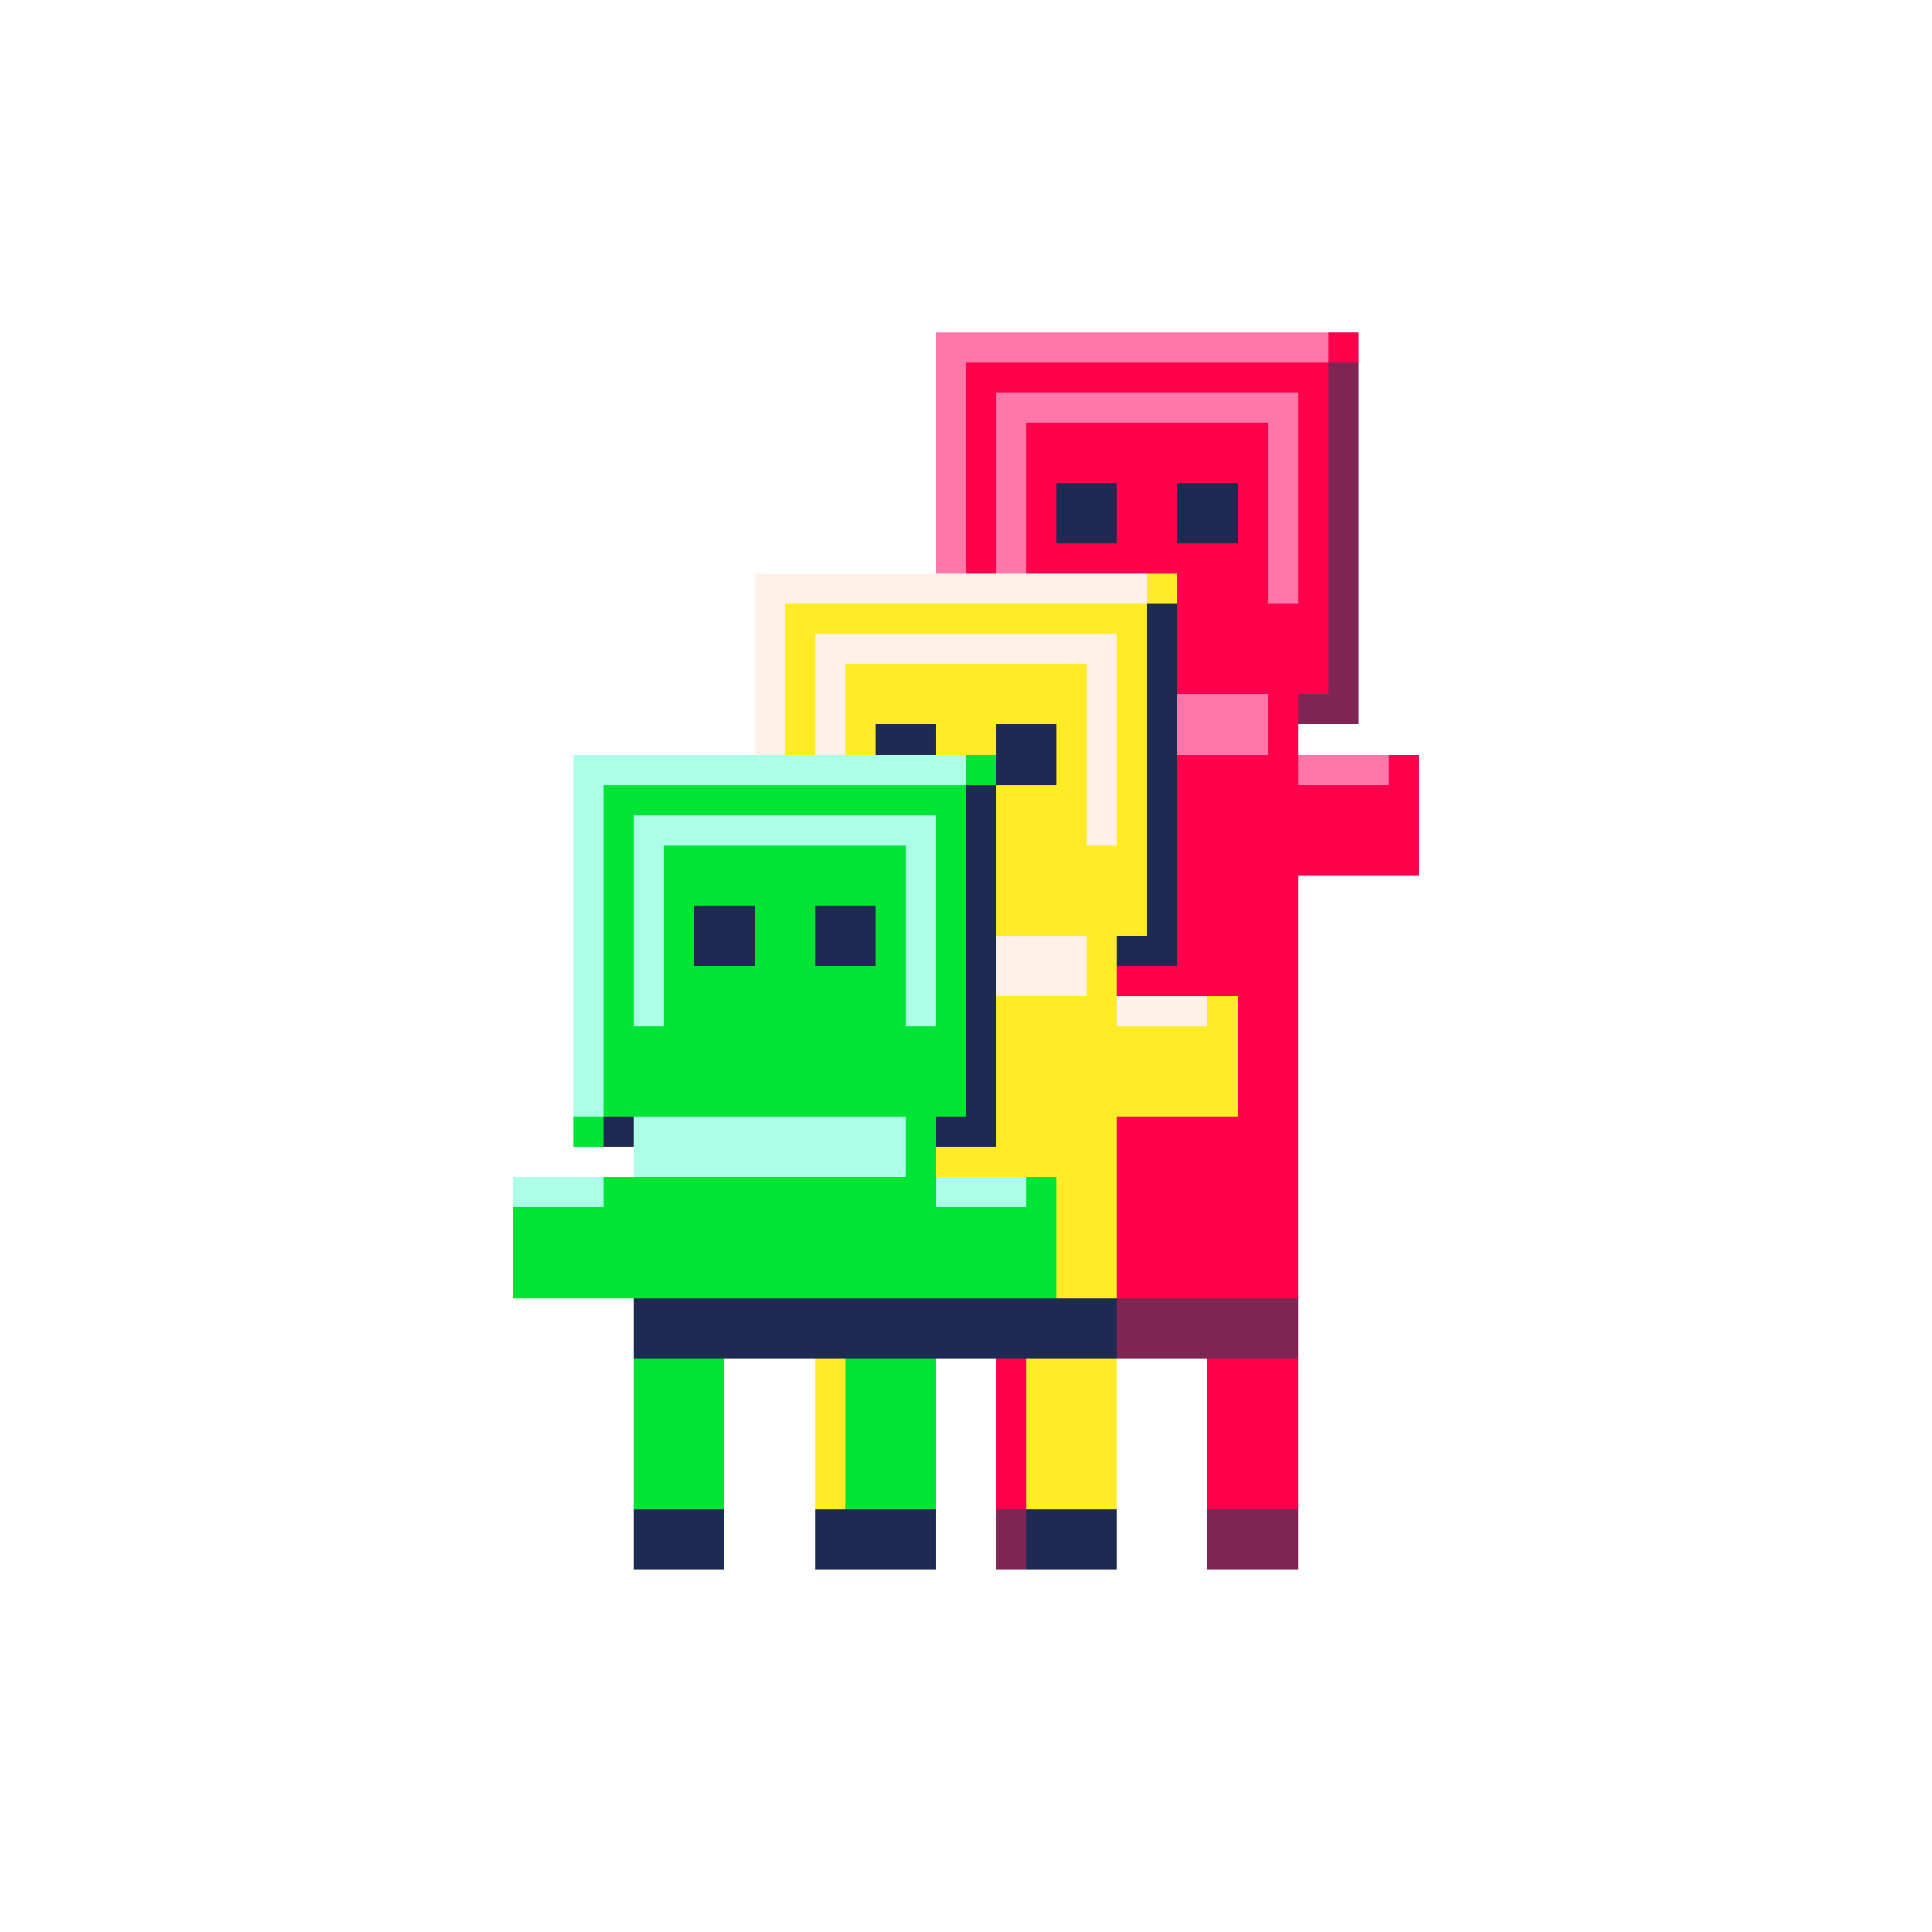
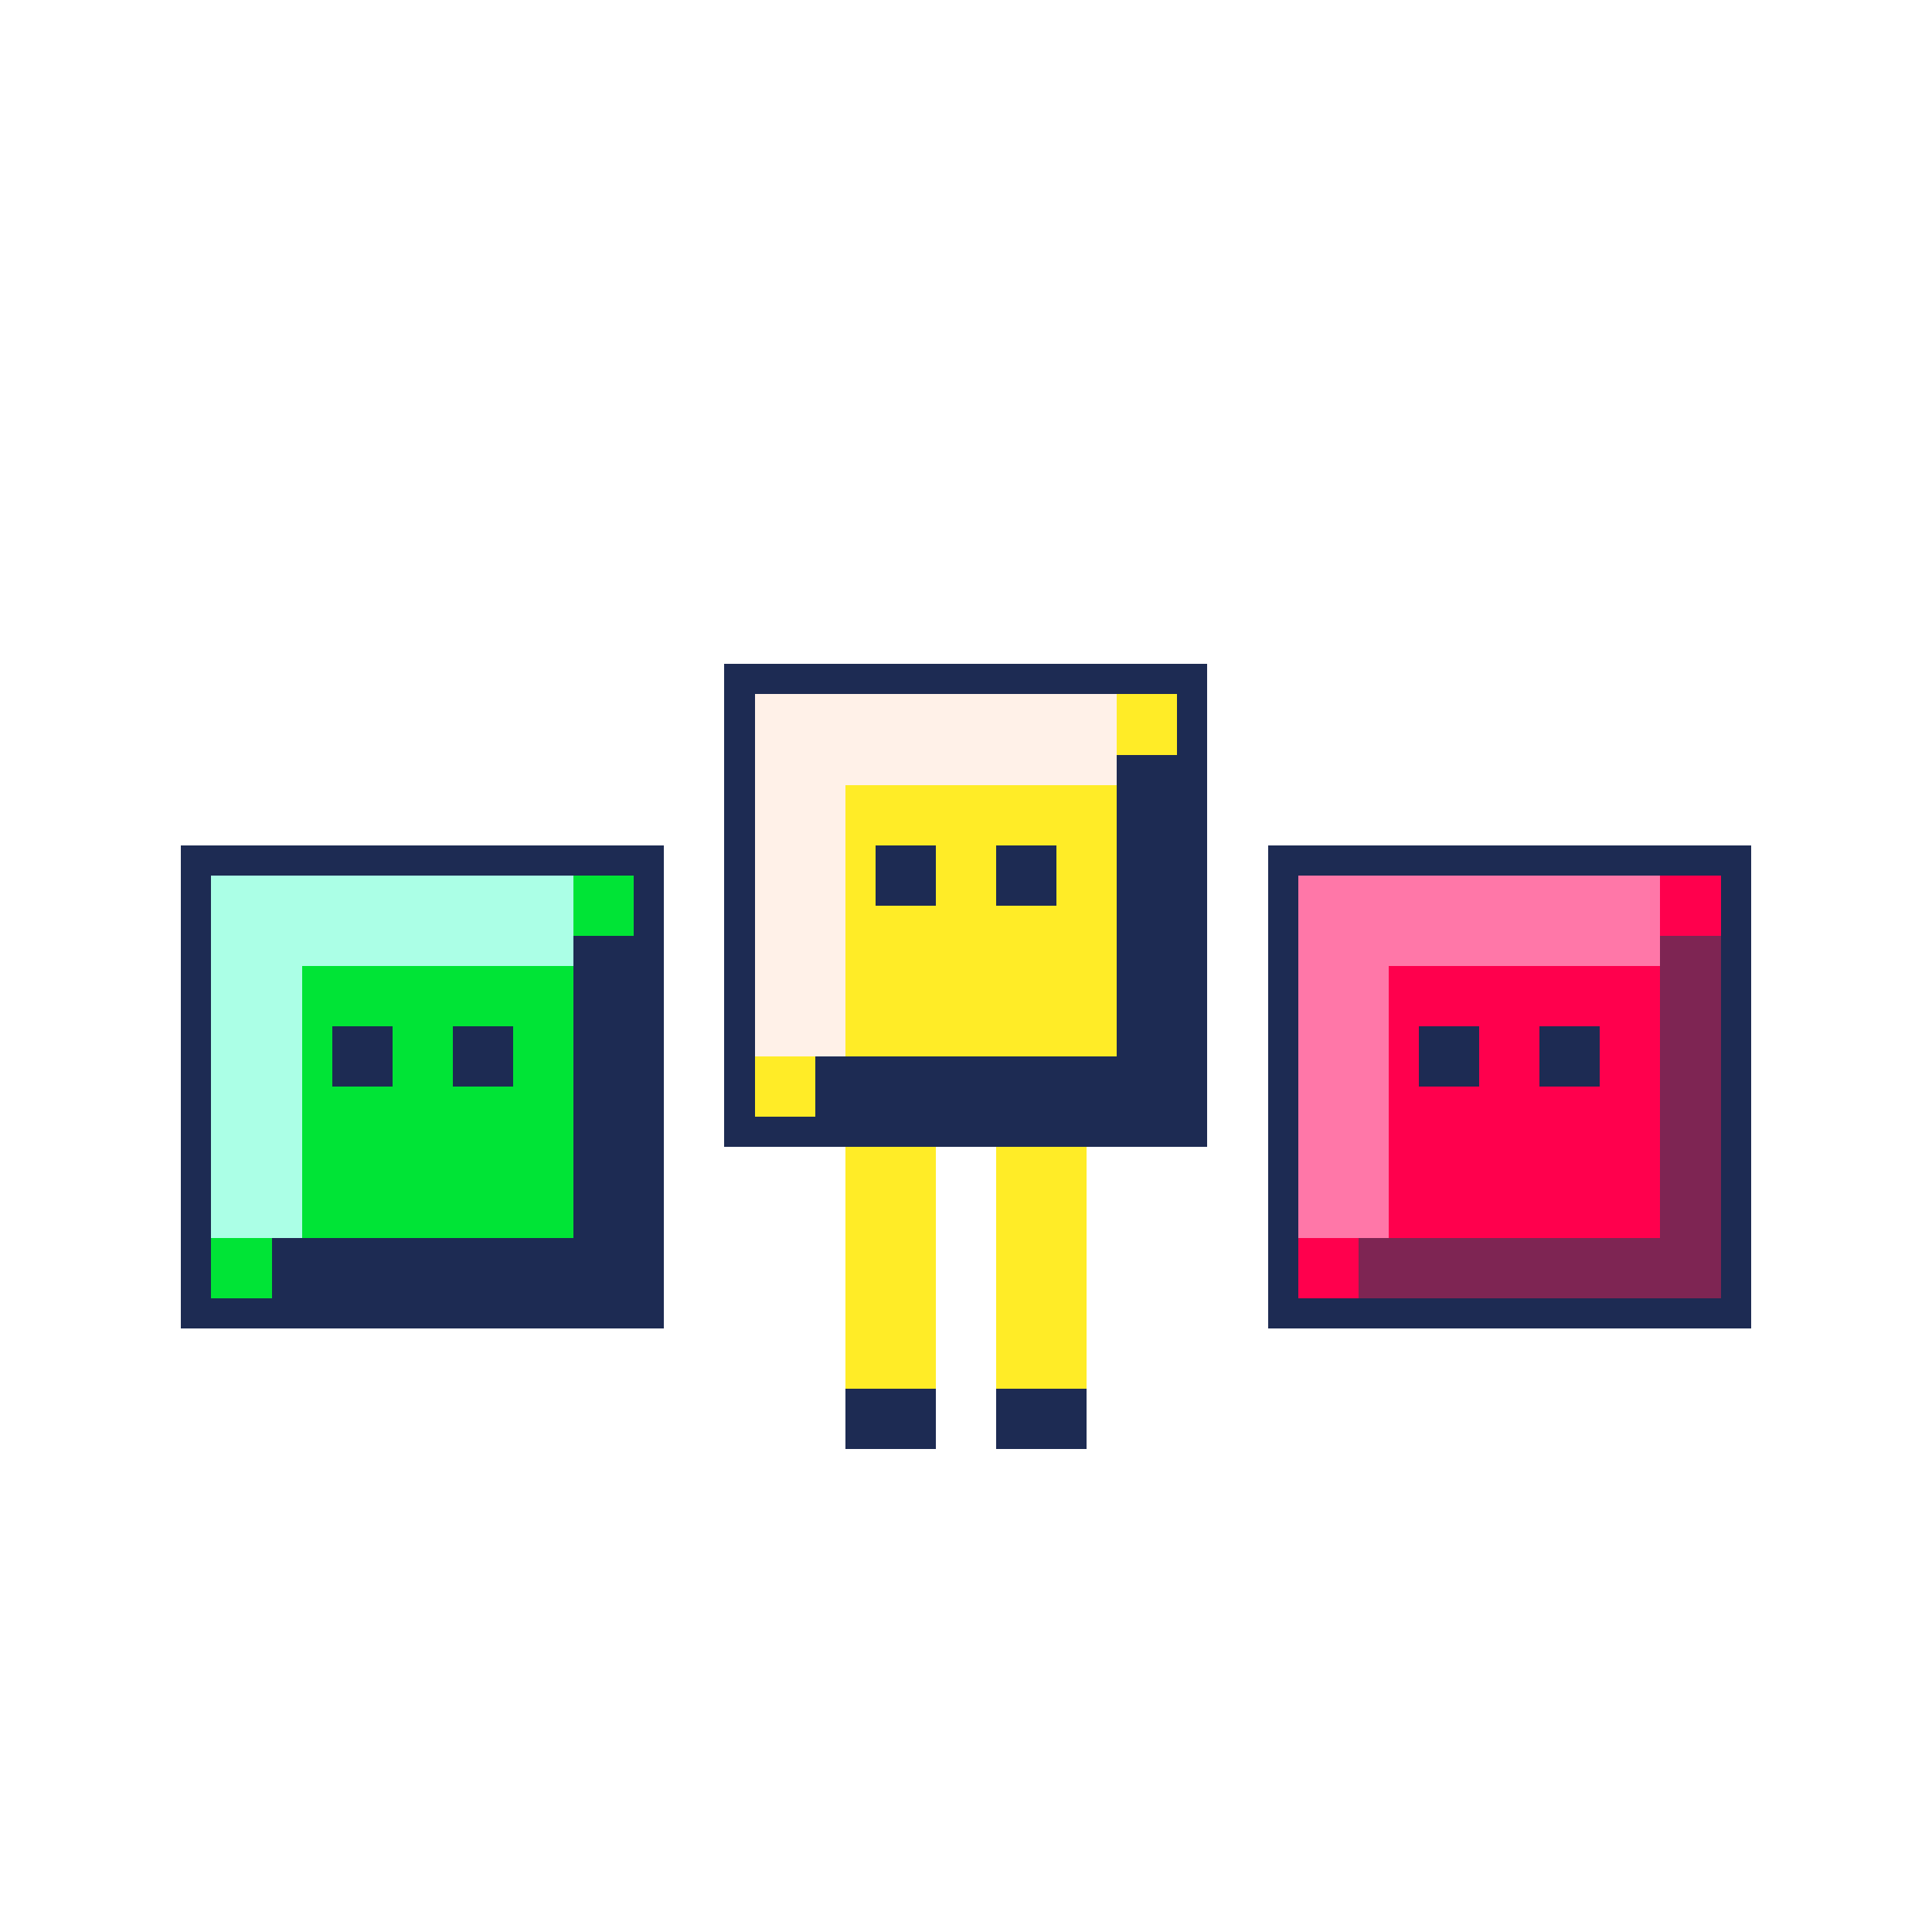
<svg xmlns="http://www.w3.org/2000/svg" width="64" height="64" viewBox="0 0 64 64" shape-rendering="crispEdges">
-   <rect x="31" y="11" width="14" height="13" fill="#ff004d" />
-   <rect x="31" y="11" width="13" height="1" fill="#ff77a8" />
-   <rect x="31" y="12" width="1" height="11" fill="#ff77a8" />
-   <rect x="32" y="23" width="13" height="1" fill="#7e2553" />
-   <rect x="44" y="12" width="1" height="12" fill="#7e2553" />
-   <rect x="33" y="13" width="10" height="7" fill="#ff77a8" />
-   <rect x="34" y="14" width="8" height="6" fill="#ff004d" />
-   <rect x="35" y="16" width="2" height="2" fill="#1d2b53" />
-   <rect x="39" y="16" width="2" height="2" fill="#1d2b53" />
-   <rect x="33" y="23" width="10" height="22" fill="#ff004d" />
-   <rect x="33" y="23" width="9" height="2" fill="#ff77a8" />
-   <rect x="33" y="43" width="10" height="2" fill="#7e2553" />
-   <rect x="29" y="25" width="4" height="4" fill="#ff004d" />
-   <rect x="43" y="25" width="4" height="4" fill="#ff004d" />
-   <rect x="29" y="25" width="3" height="1" fill="#ff77a8" />
-   <rect x="43" y="25" width="3" height="1" fill="#ff77a8" />
-   <rect x="33" y="45" width="3" height="6" fill="#ff004d" />
-   <rect x="40" y="45" width="3" height="6" fill="#ff004d" />
-   <rect x="33" y="50" width="3" height="2" fill="#7e2553" />
-   <rect x="40" y="50" width="3" height="2" fill="#7e2553" />
-   <rect x="25" y="19" width="14" height="13" fill="#ffec27" />
-   <rect x="25" y="19" width="13" height="1" fill="#fff1e8" />
-   <rect x="25" y="20" width="1" height="11" fill="#fff1e8" />
-   <rect x="26" y="31" width="13" height="1" fill="#1d2b53" />
-   <rect x="38" y="20" width="1" height="12" fill="#1d2b53" />
-   <rect x="27" y="21" width="10" height="7" fill="#fff1e8" />
-   <rect x="28" y="22" width="8" height="6" fill="#ffec27" />
-   <rect x="29" y="24" width="2" height="2" fill="#1d2b53" />
-   <rect x="33" y="24" width="2" height="2" fill="#1d2b53" />
-   <rect x="27" y="31" width="10" height="14" fill="#ffec27" />
-   <rect x="27" y="31" width="9" height="2" fill="#fff1e8" />
-   <rect x="27" y="43" width="10" height="2" fill="#1d2b53" />
-   <rect x="23" y="33" width="4" height="4" fill="#ffec27" />
-   <rect x="37" y="33" width="4" height="4" fill="#ffec27" />
-   <rect x="23" y="33" width="3" height="1" fill="#fff1e8" />
-   <rect x="37" y="33" width="3" height="1" fill="#fff1e8" />
-   <rect x="27" y="45" width="3" height="6" fill="#ffec27" />
-   <rect x="34" y="45" width="3" height="6" fill="#ffec27" />
-   <rect x="27" y="50" width="3" height="2" fill="#1d2b53" />
-   <rect x="34" y="50" width="3" height="2" fill="#1d2b53" />
-   <rect x="19" y="25" width="14" height="13" fill="#00e436" />
-   <rect x="19" y="25" width="13" height="1" fill="#abffe6" />
-   <rect x="19" y="26" width="1" height="11" fill="#abffe6" />
-   <rect x="20" y="37" width="13" height="1" fill="#1d2b53" />
-   <rect x="32" y="26" width="1" height="12" fill="#1d2b53" />
-   <rect x="21" y="27" width="10" height="7" fill="#abffe6" />
-   <rect x="22" y="28" width="8" height="6" fill="#00e436" />
-   <rect x="23" y="30" width="2" height="2" fill="#1d2b53" />
-   <rect x="27" y="30" width="2" height="2" fill="#1d2b53" />
-   <rect x="21" y="37" width="10" height="8" fill="#00e436" />
-   <rect x="21" y="37" width="9" height="2" fill="#abffe6" />
-   <rect x="21" y="43" width="10" height="2" fill="#1d2b53" />
-   <rect x="17" y="39" width="4" height="4" fill="#00e436" />
-   <rect x="31" y="39" width="4" height="4" fill="#00e436" />
-   <rect x="17" y="39" width="3" height="1" fill="#abffe6" />
-   <rect x="31" y="39" width="3" height="1" fill="#abffe6" />
-   <rect x="21" y="45" width="3" height="6" fill="#00e436" />
-   <rect x="28" y="45" width="3" height="6" fill="#00e436" />
-   <rect x="21" y="50" width="3" height="2" fill="#1d2b53" />
-   <rect x="28" y="50" width="3" height="2" fill="#1d2b53" />
+   <rect x="6" y="28" width="16" height="16" fill="#1d2b53" />
+   <rect x="7" y="29" width="14" height="14" fill="#00e436" />
+   <rect x="7" y="29" width="12" height="3" fill="#abffe6" />
+   <rect x="7" y="29" width="3" height="12" fill="#abffe6" />
+   <rect x="9" y="41" width="12" height="2" fill="#1d2b53" />
+   <rect x="19" y="31" width="2" height="12" fill="#1d2b53" />
+   <rect x="11" y="34" width="2" height="2" fill="#1d2b53" />
+   <rect x="15" y="34" width="2" height="2" fill="#1d2b53" />
+   <rect x="24" y="22" width="16" height="16" fill="#1d2b53" />
+   <rect x="25" y="23" width="14" height="14" fill="#ffec27" />
+   <rect x="25" y="23" width="12" height="3" fill="#fff1e8" />
+   <rect x="25" y="23" width="3" height="12" fill="#fff1e8" />
+   <rect x="27" y="35" width="12" height="2" fill="#1d2b53" />
+   <rect x="37" y="25" width="2" height="12" fill="#1d2b53" />
+   <rect x="29" y="28" width="2" height="2" fill="#1d2b53" />
+   <rect x="33" y="28" width="2" height="2" fill="#1d2b53" />
+   <rect x="42" y="28" width="16" height="16" fill="#1d2b53" />
+   <rect x="43" y="29" width="14" height="14" fill="#ff004d" />
+   <rect x="43" y="29" width="12" height="3" fill="#ff77a8" />
+   <rect x="43" y="29" width="3" height="12" fill="#ff77a8" />
+   <rect x="45" y="41" width="12" height="2" fill="#7e2553" />
+   <rect x="55" y="31" width="2" height="12" fill="#7e2553" />
+   <rect x="47" y="34" width="2" height="2" fill="#1d2b53" />
+   <rect x="51" y="34" width="2" height="2" fill="#1d2b53" />
+   <rect x="28" y="38" width="3" height="10" fill="#ffec27" />
+   <rect x="33" y="38" width="3" height="10" fill="#ffec27" />
+   <rect x="28" y="46" width="3" height="2" fill="#1d2b53" />
+   <rect x="33" y="46" width="3" height="2" fill="#1d2b53" />
</svg>
